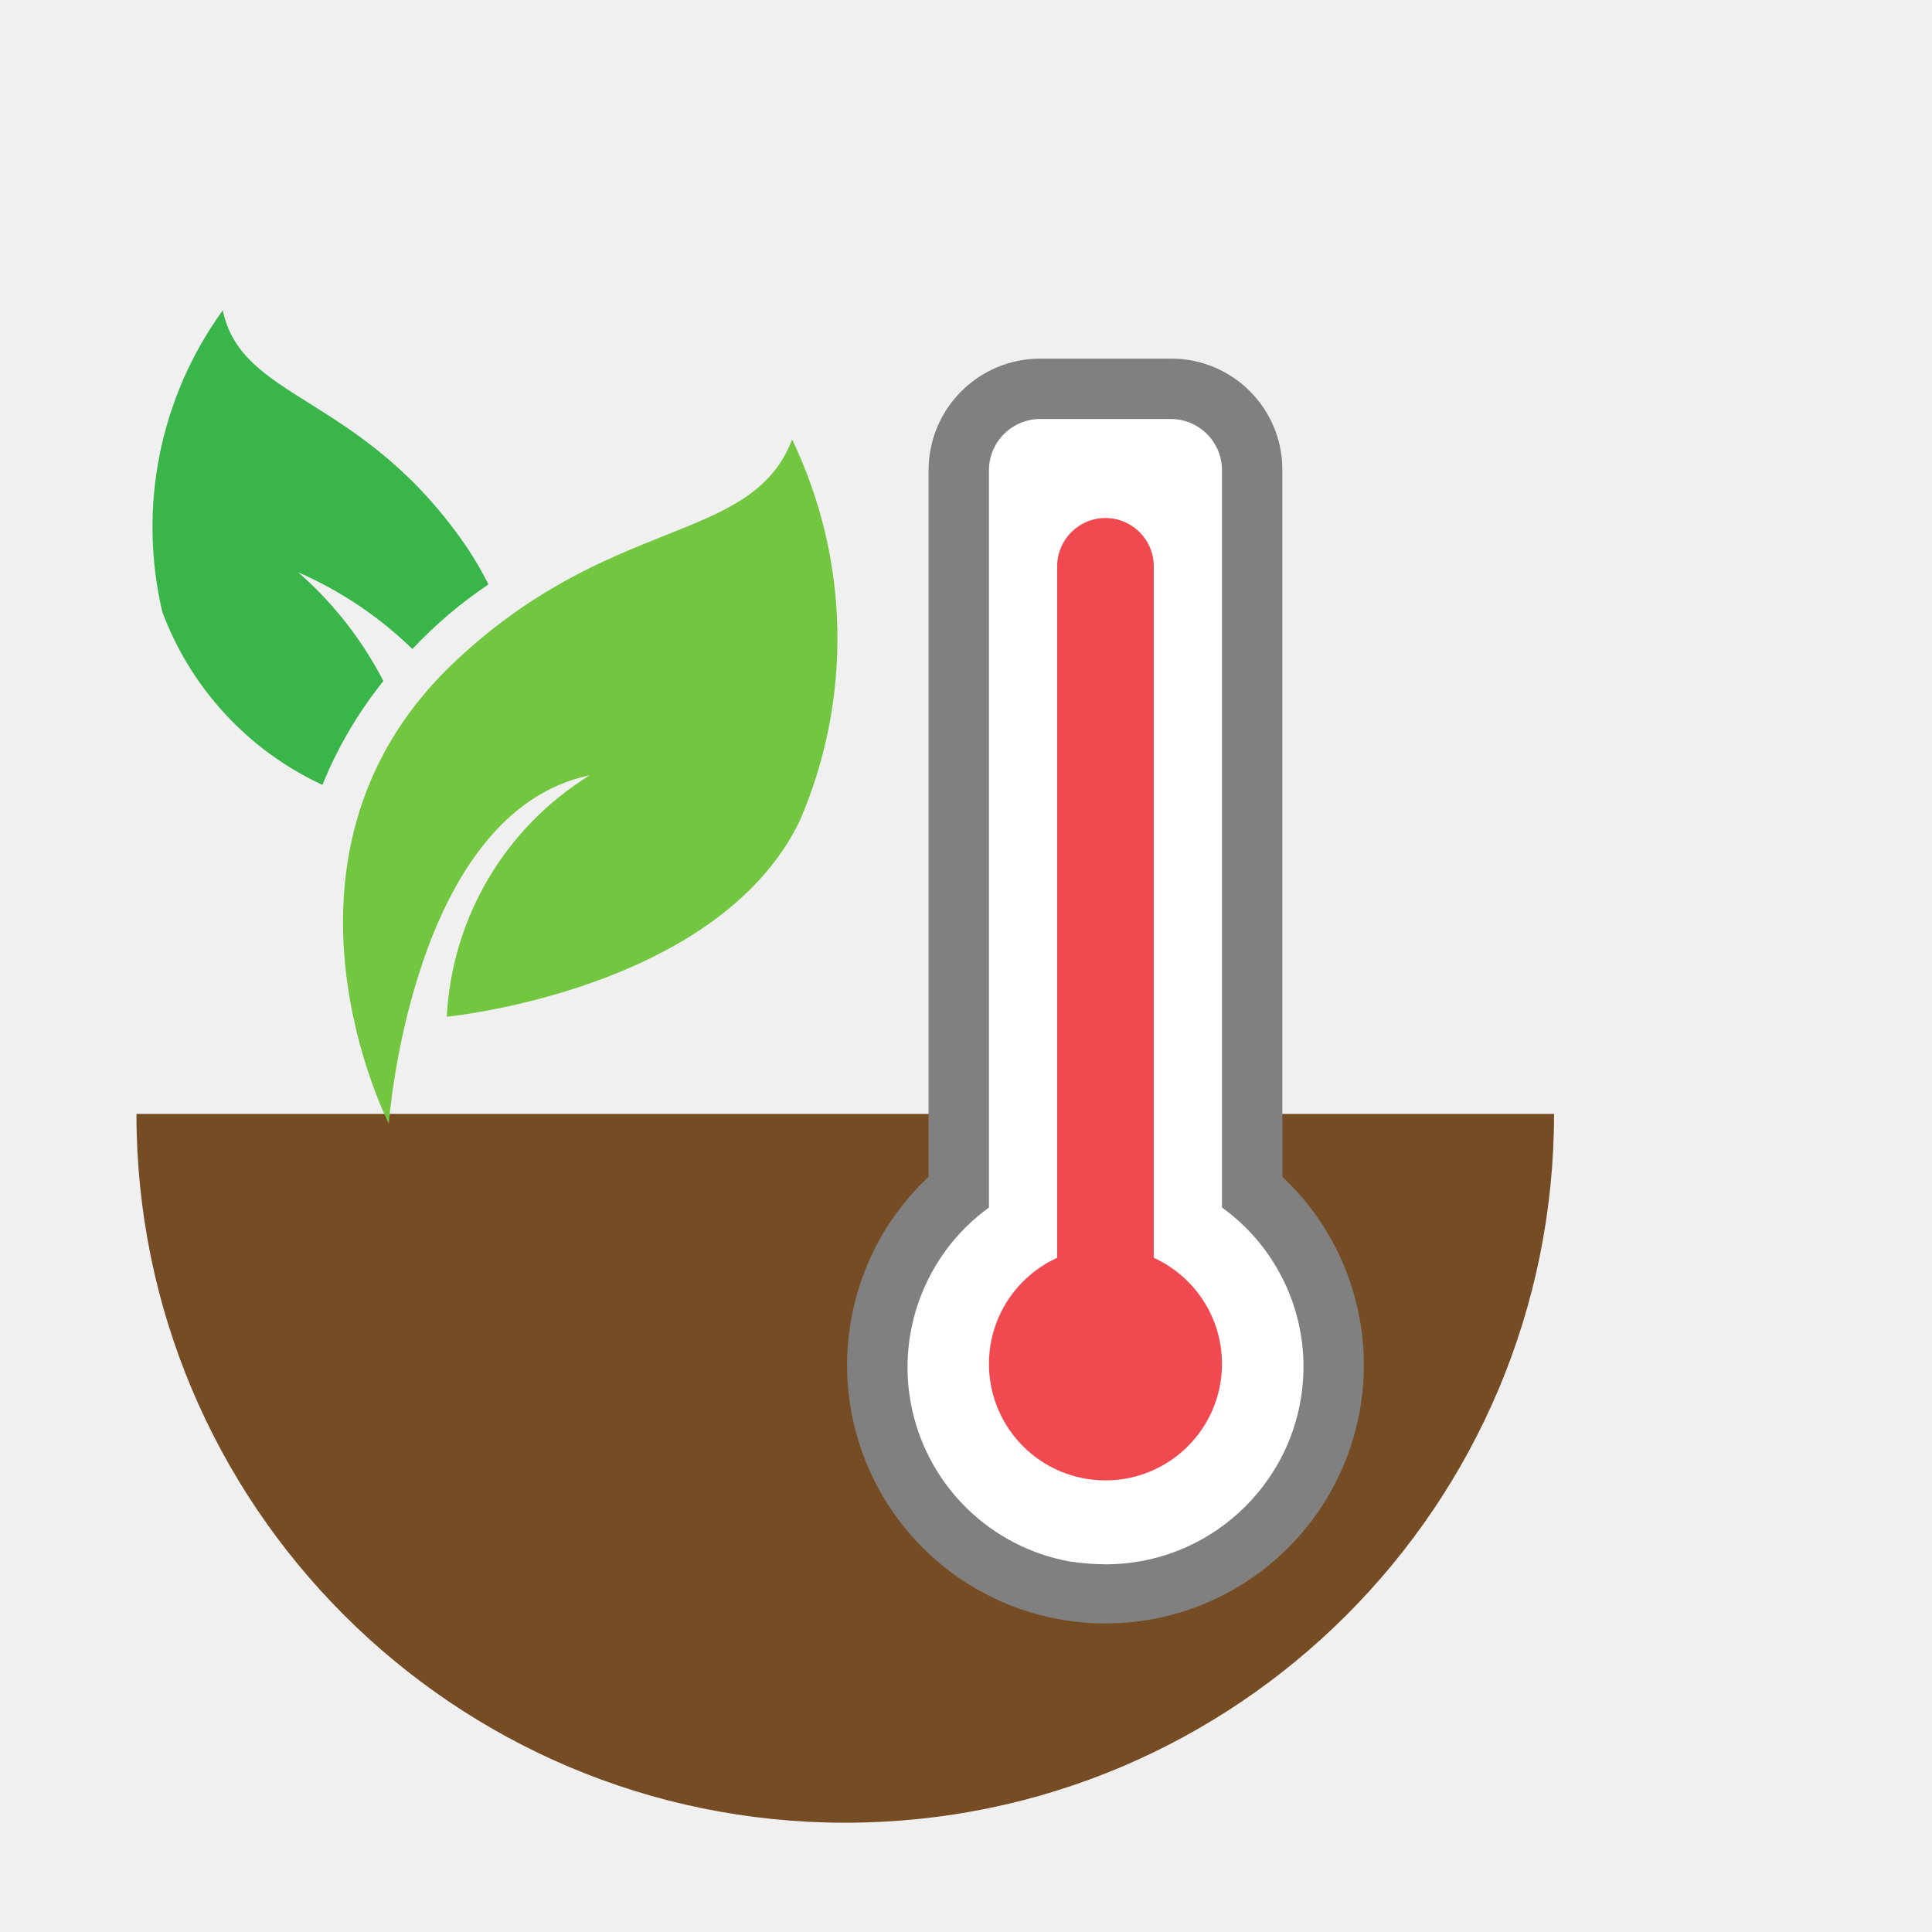
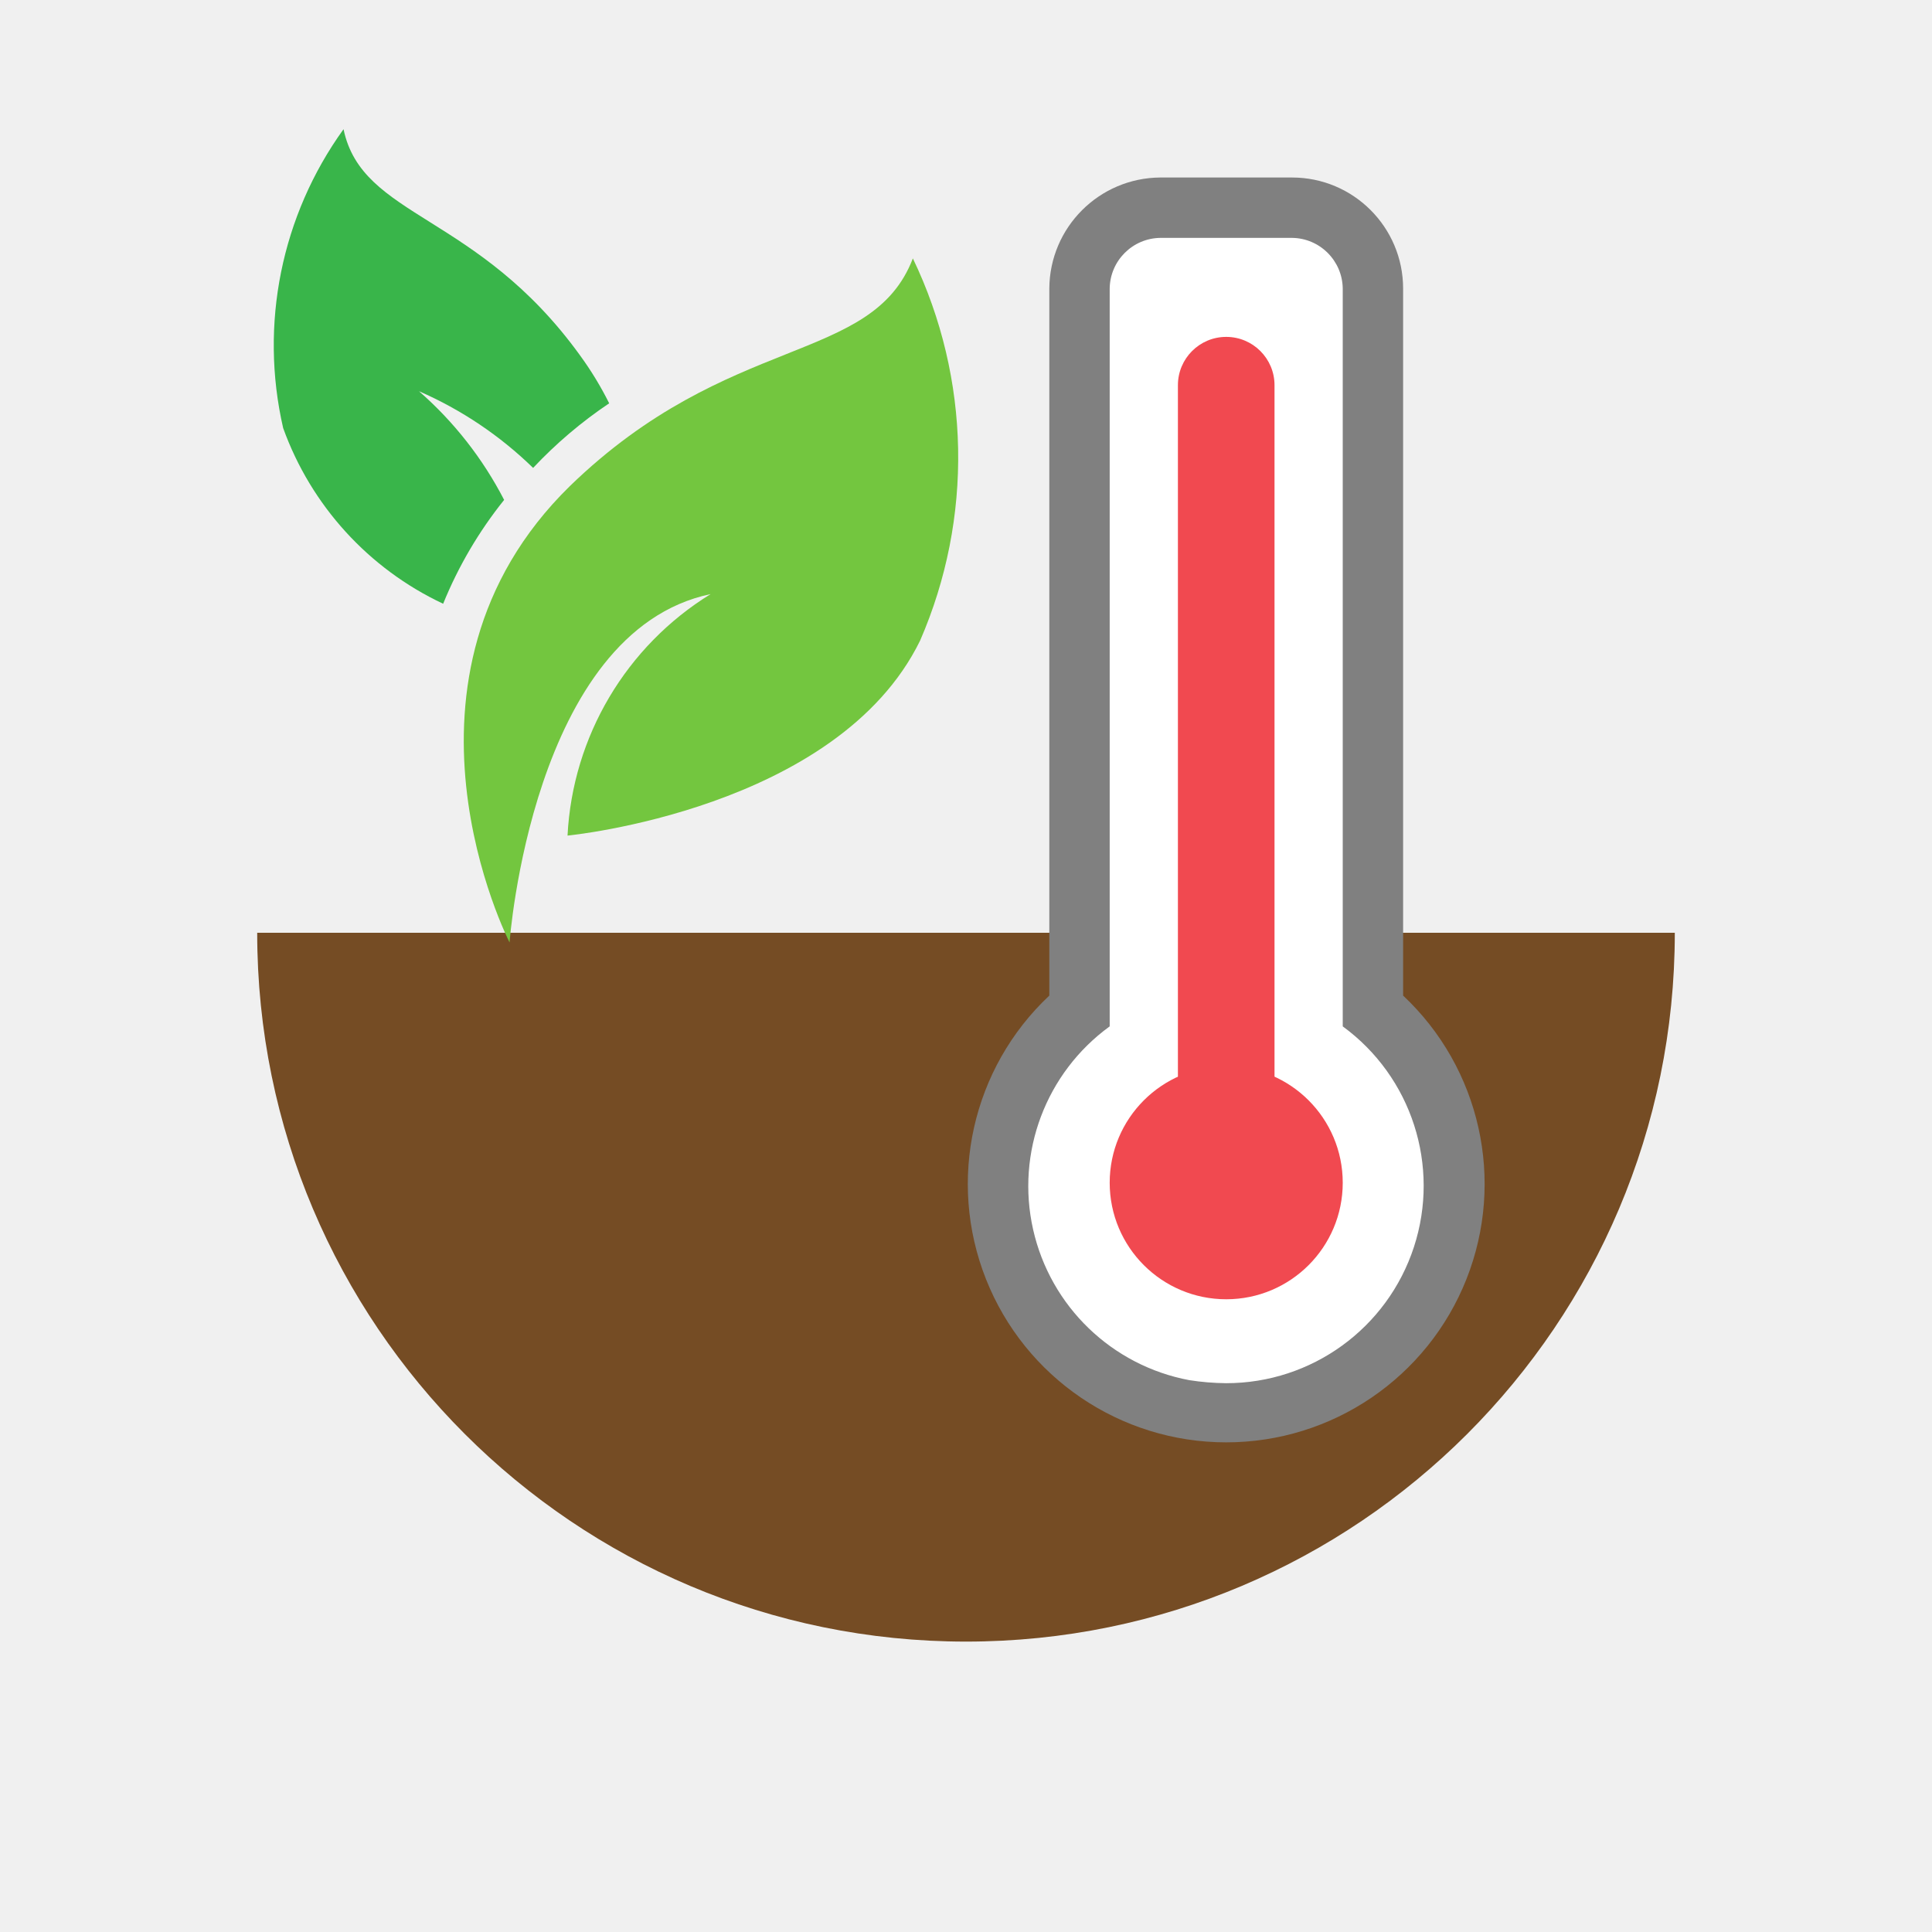
<svg xmlns="http://www.w3.org/2000/svg" viewBox="0 0 32 32">
  <defs>
    <style>.cls-1{fill:none;}.cls-2{fill:#754c24;}.cls-3{fill:#fff;}.cls-4{fill:gray;}.cls-5{fill:#f14950;}.cls-6{fill:#73c63f;}.cls-7{fill:#39b54a;}</style>
  </defs>
  <g id="Layer_2" data-name="Layer 2">
    <g id="Layer_2-2" data-name="Layer 2">
      <rect class="cls-1" width="32" height="32" />
-       <path class="cls-2" d="M2.26,18.45a11.74,11.74,0,0,0,23.48,0Z" />
-       <path class="cls-3" d="M18.31,26.37a4.14,4.14,0,0,1-.7-.06,3.77,3.77,0,0,1-1.73-6.59V7.78a1.34,1.34,0,0,1,1.34-1.34H19.4a1.34,1.34,0,0,1,1.34,1.34V19.72a3.71,3.71,0,0,1,1.35,2.87,3.77,3.77,0,0,1-3.78,3.78Z" />
-       <path class="cls-4" d="M19.4,6.94a.85.85,0,0,1,.84.84V20a3.25,3.25,0,0,1,1.35,2.63,3.28,3.28,0,0,1-3.28,3.28,4.18,4.18,0,0,1-.61-.05A3.27,3.27,0,0,1,16.38,20V7.78a.85.85,0,0,1,.84-.84H19.4m0-1H17.22a1.85,1.85,0,0,0-1.84,1.84V19.49a4.28,4.28,0,1,0,5.86,0V7.78A1.84,1.84,0,0,0,19.4,5.94Z" />
-       <rect class="cls-5" x="17.51" y="8.58" width="1.6" height="14.86" rx="0.8" ry="0.8" />
-       <circle class="cls-5" cx="18.31" cy="22.59" r="1.93" />
-       <path class="cls-6" d="M6.44,18.61s-2.25-4.38,1-7.56c2.64-2.56,5-2,5.68-3.77a7.61,7.61,0,0,1,.12,6.33c-1.37,2.8-5.84,3.23-5.84,3.23a5,5,0,0,1,2.37-4C6.81,13.46,6.44,18.61,6.44,18.61Z" />
-       <path class="cls-7" d="M6.35,11.28a6.11,6.11,0,0,0-1.41-1.8,6.34,6.34,0,0,1,1.89,1.27A7.33,7.33,0,0,1,8.09,9.68a5.56,5.56,0,0,0-.48-.79C5.9,6.52,4,6.62,3.69,5.14a6.12,6.12,0,0,0-1,5A5.14,5.14,0,0,0,5.34,13,6.89,6.89,0,0,1,6.35,11.28Z" />
+       <path class="cls-2" d="M4.26,15.45a11.74,11.74,0,0,0,23.48,0Z" />
+       <path class="cls-3" d="M20.31,23.37a4.14,4.14,0,0,1-.7-.06,3.79,3.79,0,0,1-3-2.89,3.75,3.75,0,0,1,1.26-3.7V4.78a1.34,1.34,0,0,1,1.34-1.34H21.4a1.34,1.34,0,0,1,1.34,1.34V16.72a3.71,3.71,0,0,1,1.35,2.87,3.77,3.77,0,0,1-3.78,3.78Z" />
+       <path class="cls-4" d="M21.4,3.94a.85.85,0,0,1,.84.84V17a3.27,3.27,0,0,1-1.93,5.91,4.18,4.18,0,0,1-.61-.05A3.27,3.27,0,0,1,18.38,17V4.78a.85.85,0,0,1,.84-.84H21.4m0-1H19.22a1.85,1.85,0,0,0-1.84,1.84V16.49a4.28,4.28,0,1,0,5.86,0V4.78A1.84,1.84,0,0,0,21.4,2.94Z" />
+       <rect class="cls-5" x="19.51" y="5.58" width="1.6" height="14.86" rx="0.8" ry="0.8" />
+       <circle class="cls-5" cx="20.31" cy="19.59" r="1.93" />
+       <path class="cls-6" d="M8.44,15.61s-2.25-4.38,1-7.56c2.64-2.56,5-2,5.68-3.77a7.61,7.61,0,0,1,.12,6.33c-1.37,2.8-5.84,3.23-5.84,3.23a5,5,0,0,1,2.37-4C8.81,10.46,8.44,15.61,8.44,15.61Z" />
+       <path class="cls-7" d="M8.35,8.28a6.11,6.11,0,0,0-1.41-1.8A6.34,6.34,0,0,1,8.83,7.75a7.33,7.33,0,0,1,1.26-1.07,5.56,5.56,0,0,0-.48-.79C7.9,3.52,6,3.62,5.69,2.14a6.12,6.12,0,0,0-1,4.95A5.14,5.14,0,0,0,7.34,10,6.89,6.89,0,0,1,8.35,8.28Z" />
    </g>
  </g>
</svg>
